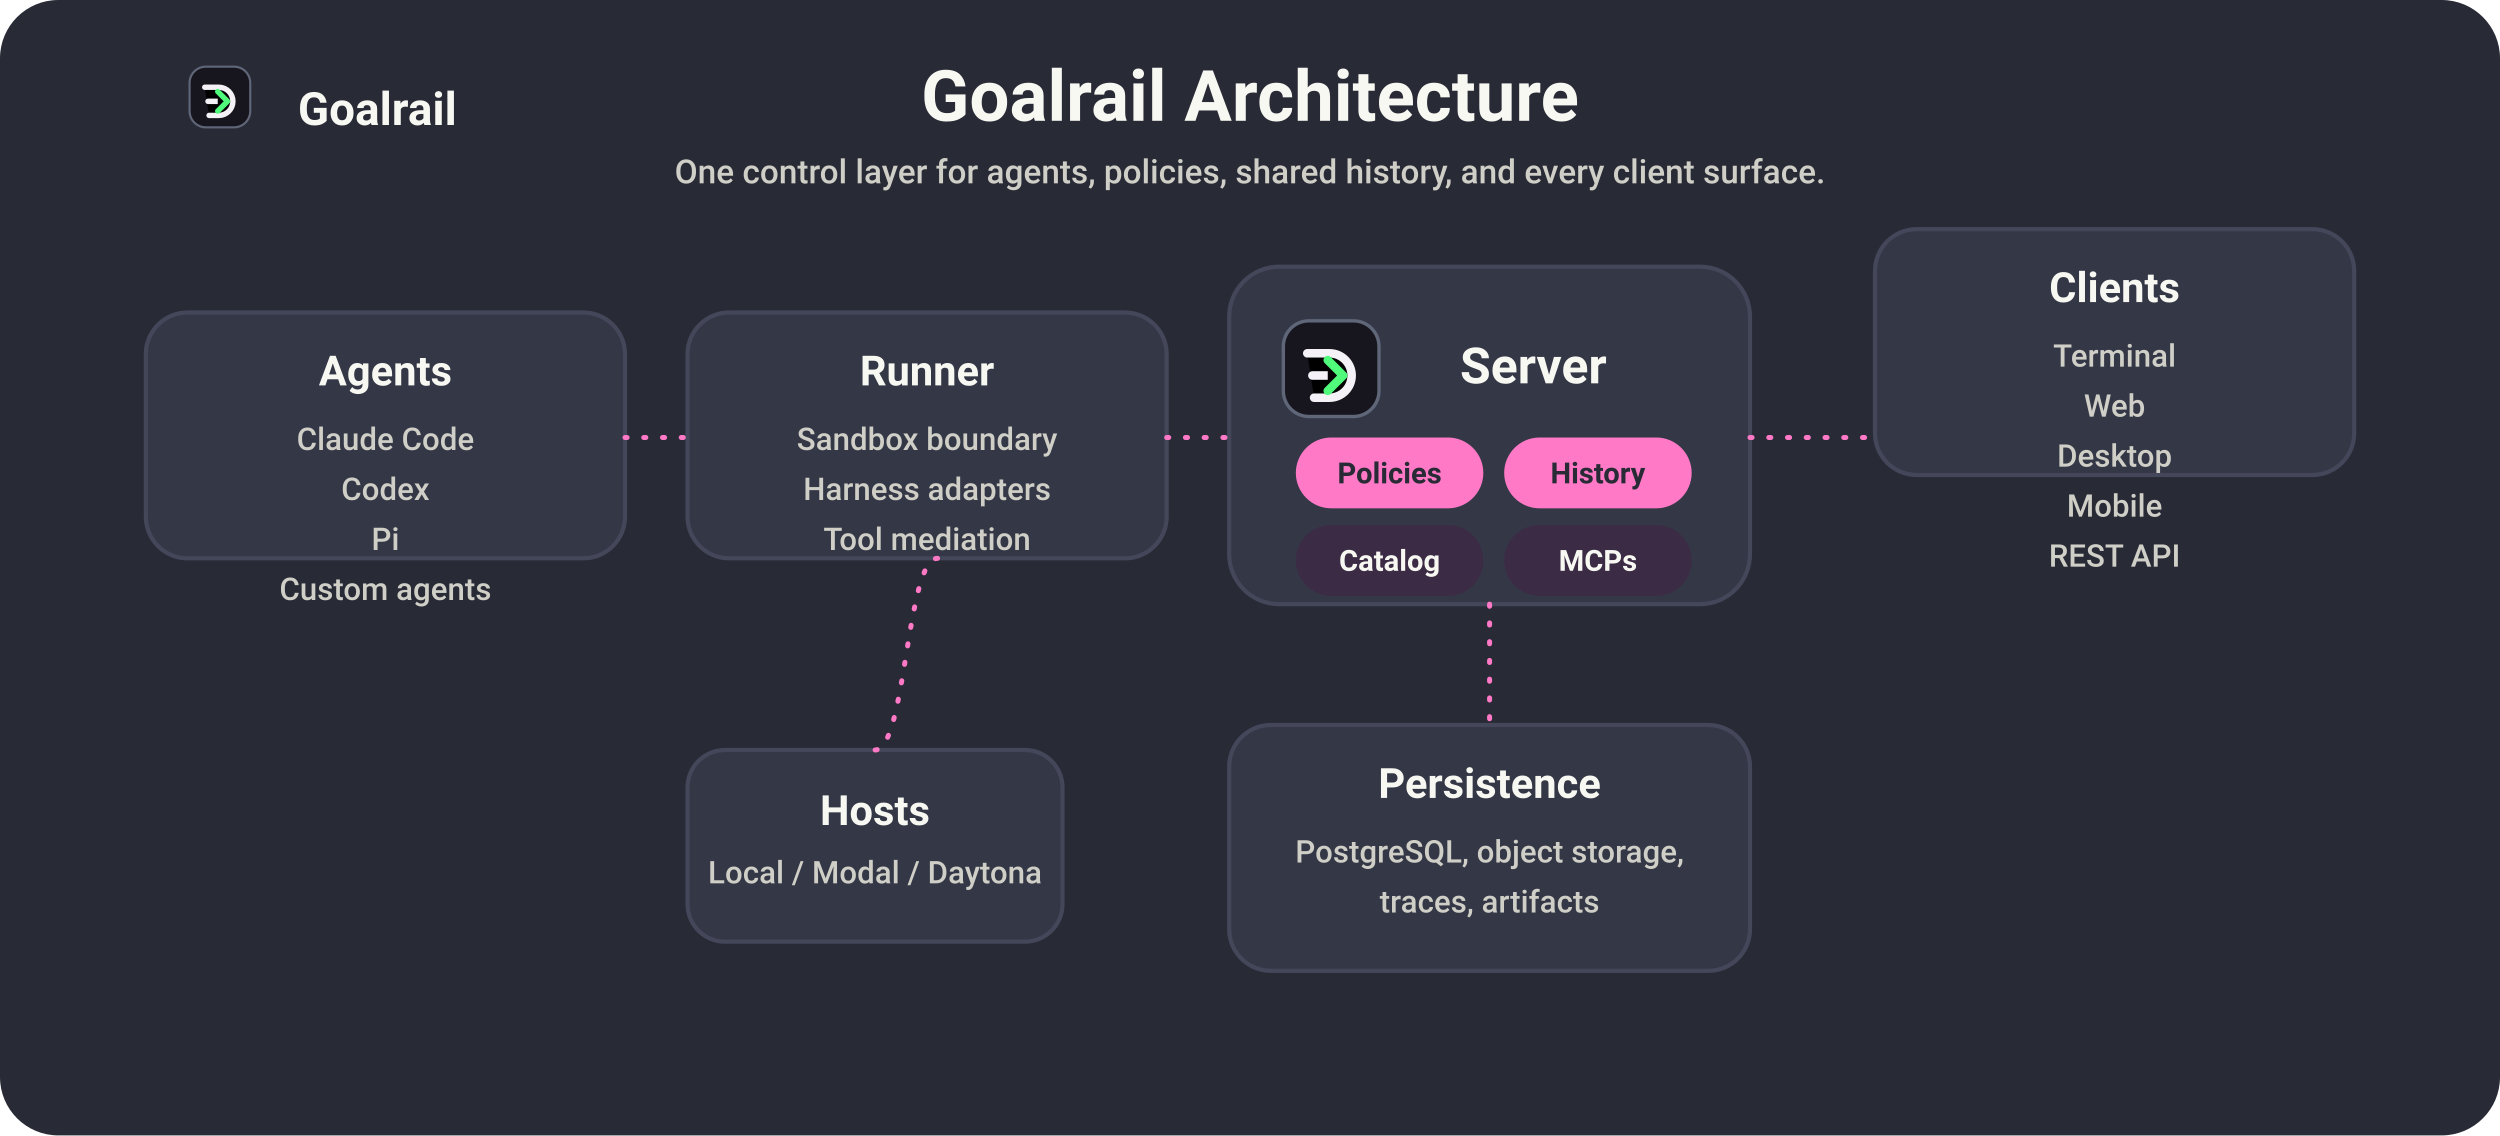
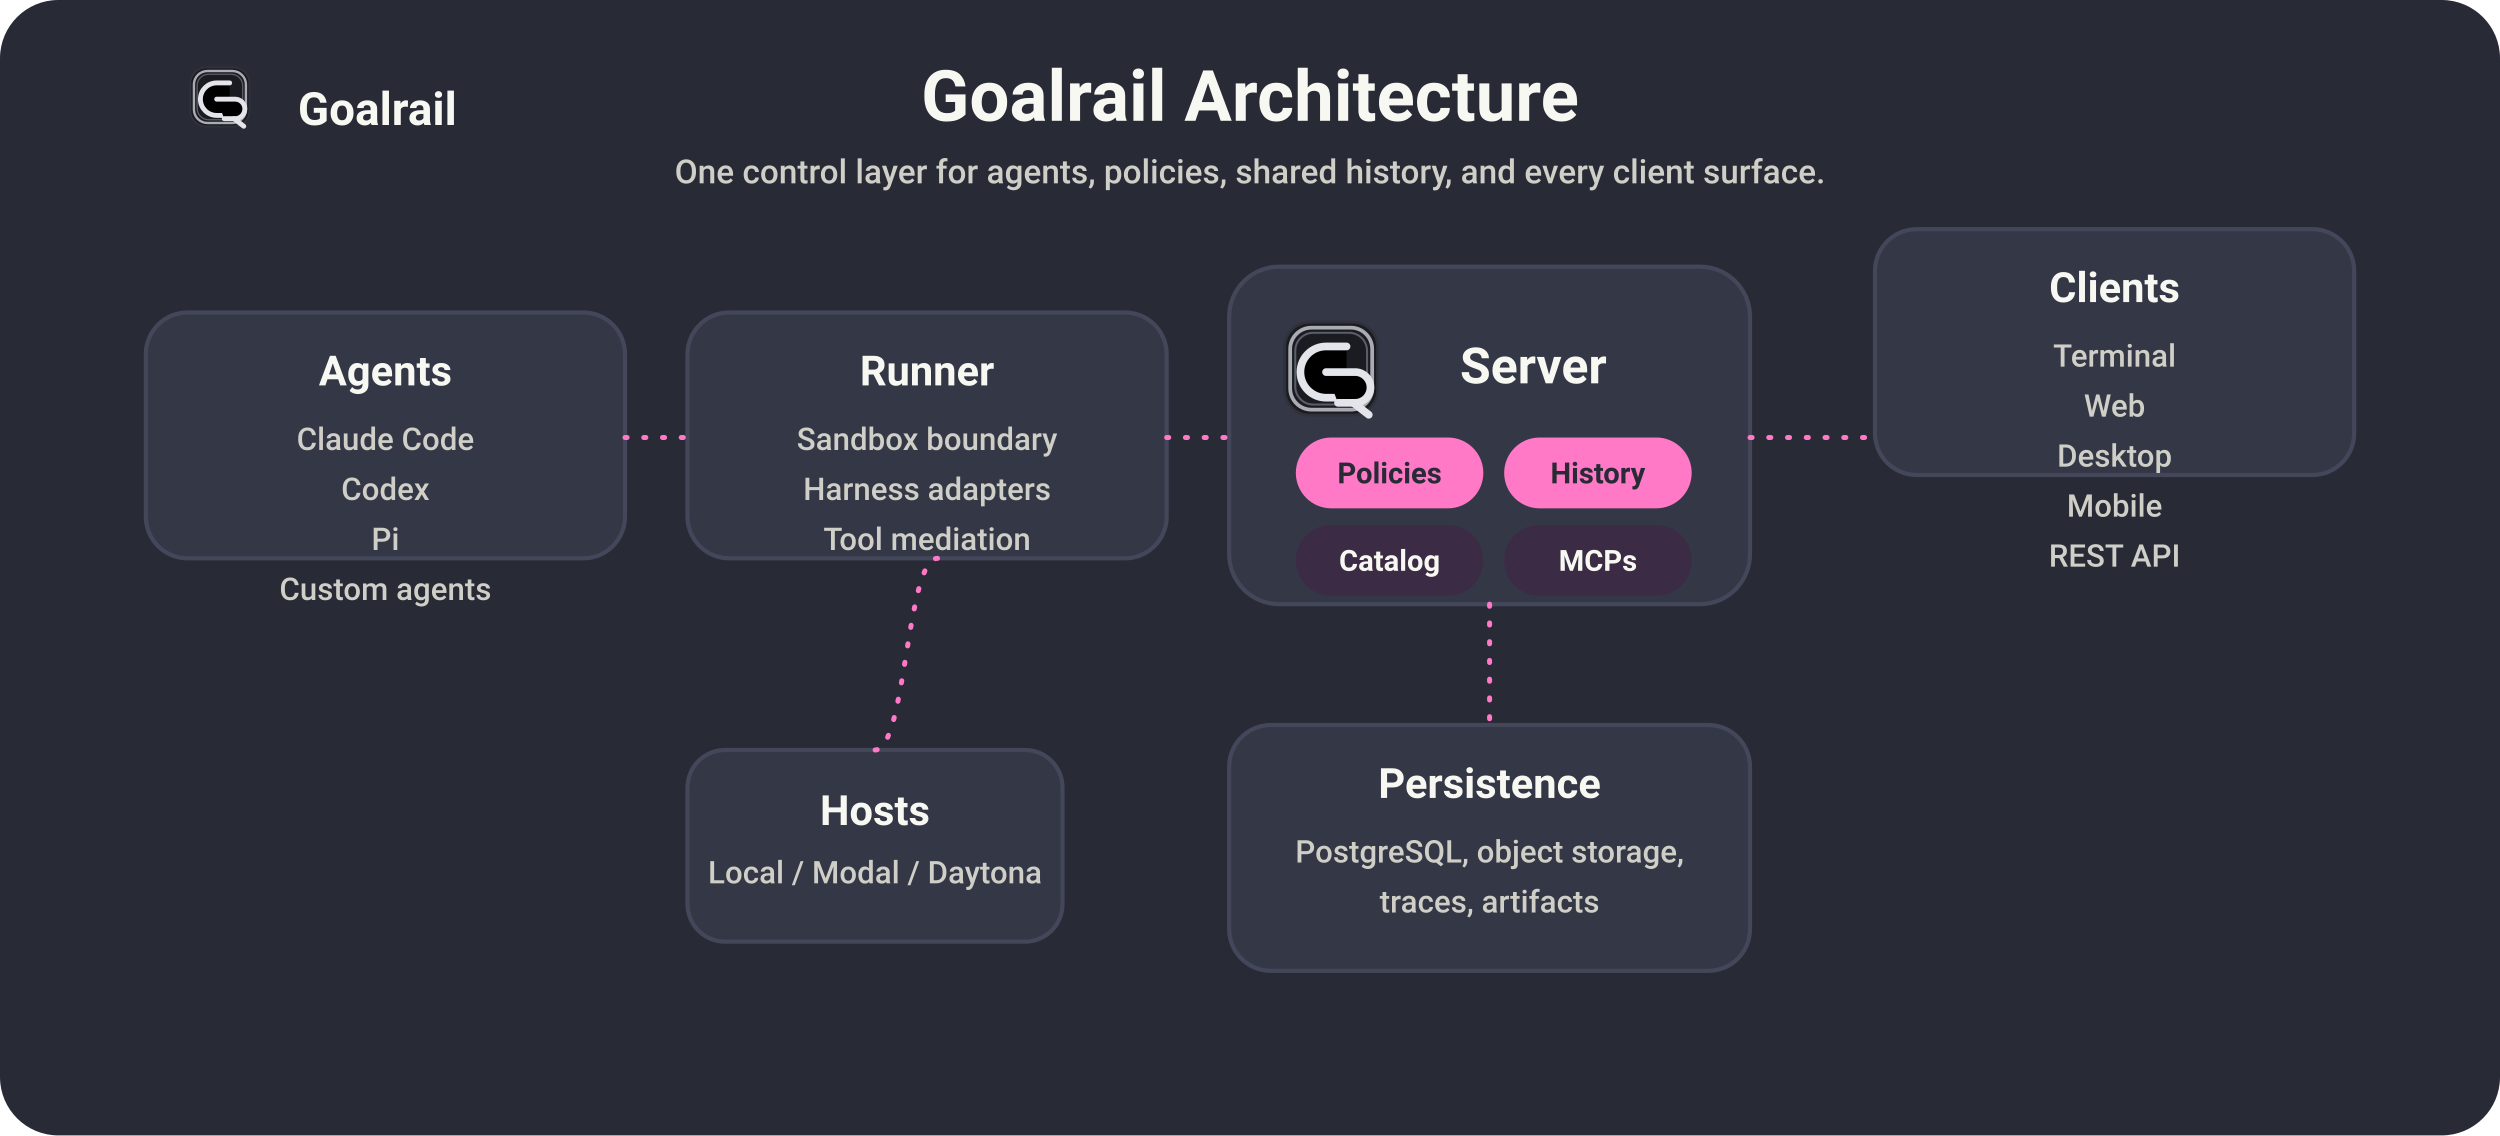
<svg xmlns="http://www.w3.org/2000/svg" viewBox="0 0 1200 545" font-family="Satoshi, system-ui, -apple-system, Segoe UI, Roboto, sans-serif">
  <rect width="1200" height="545" rx="28" fill="#282a36" />
  <text x="600" y="58" font-family="Satoshi, system-ui, -apple-system, Segoe UI, Roboto, sans-serif" font-size="34" font-weight="780" fill="#f8f8f2" text-anchor="middle">Goalrail Architecture</text>
  <text x="600" y="88" font-family="Satoshi, system-ui, -apple-system, Segoe UI, Roboto, sans-serif" font-size="16" font-weight="500" fill="#cfcfc7" text-anchor="middle">One control layer for agents, policies, shared history, and every client surface.</text>
  <rect x="70" y="150" width="230" height="118" rx="20" ry="20" fill="#343746" stroke="#44475a" stroke-width="2" />
  <text x="185.0" y="185" font-family="Satoshi, system-ui, -apple-system, Segoe UI, Roboto, sans-serif" font-size="20" font-weight="750" fill="#f8f8f2" text-anchor="middle">Agents</text>
  <text x="185.0" y="216" font-family="Satoshi, system-ui, -apple-system, Segoe UI, Roboto, sans-serif" font-size="15" font-weight="500" fill="#cfcfc7" text-anchor="middle">Claude Code</text>
  <text x="185.0" y="240" font-family="Satoshi, system-ui, -apple-system, Segoe UI, Roboto, sans-serif" font-size="15" font-weight="500" fill="#cfcfc7" text-anchor="middle">Codex</text>
  <text x="185.0" y="264" font-family="Satoshi, system-ui, -apple-system, Segoe UI, Roboto, sans-serif" font-size="15" font-weight="500" fill="#cfcfc7" text-anchor="middle">Pi</text>
  <text x="185.0" y="288" font-family="Satoshi, system-ui, -apple-system, Segoe UI, Roboto, sans-serif" font-size="15" font-weight="500" fill="#cfcfc7" text-anchor="middle">Custom agents</text>
  <rect x="330" y="150" width="230" height="118" rx="20" ry="20" fill="#343746" stroke="#44475a" stroke-width="2" />
  <text x="445.0" y="185" font-family="Satoshi, system-ui, -apple-system, Segoe UI, Roboto, sans-serif" font-size="20" font-weight="750" fill="#f8f8f2" text-anchor="middle">Runner</text>
  <text x="445.0" y="216" font-family="Satoshi, system-ui, -apple-system, Segoe UI, Roboto, sans-serif" font-size="15" font-weight="500" fill="#cfcfc7" text-anchor="middle">Sandbox boundary</text>
  <text x="445.0" y="240" font-family="Satoshi, system-ui, -apple-system, Segoe UI, Roboto, sans-serif" font-size="15" font-weight="500" fill="#cfcfc7" text-anchor="middle">Harness adapters</text>
  <text x="445.0" y="264" font-family="Satoshi, system-ui, -apple-system, Segoe UI, Roboto, sans-serif" font-size="15" font-weight="500" fill="#cfcfc7" text-anchor="middle">Tool mediation</text>
  <rect x="590" y="128" width="250" height="162" rx="24" ry="24" fill="#343746" stroke="#44475a" stroke-width="2" />
  <g transform="translate(616 154) scale(0.82)">
-     <rect x="0" y="0" width="56" height="56" rx="15" fill="#17151D" stroke="#5E6678" stroke-width="2" />
-     <path d="M14 19H27C34.18 19 40 24.82 40 32C40 39.18 34.18 45 27 45H18" stroke="#F4F2F7" stroke-width="5" stroke-linecap="round" />
-     <path d="M17 32H31" stroke="#F4F2F7" stroke-width="5" stroke-linecap="round" />
-     <path d="M26 23L35 32L26 41" stroke="#50fa7b" stroke-width="5" stroke-linecap="round" stroke-linejoin="round" />
+     <rect x="0.8" y="0.8" width="54.4" height="54.4" rx="14.5" fill="#1B1C22" stroke="#2F323B" stroke-width="1.6" />
+     <rect x="4" y="4" width="48" height="48" rx="12.5" fill="none" stroke="#DADCE3" stroke-width="2.2" opacity="0.75" />
+     <rect x="7" y="7" width="42" height="42" rx="10.5" fill="none" stroke="#6F7480" stroke-width="1.2" opacity="0.75" />
+     <path d="M37 15H25C16.7 15 10 21.7 10 30C10 38.3 16.7 45 25 45H37" stroke="#E4E5EA" stroke-width="4.5" stroke-linecap="round" />
+     <path d="M25 30H42C47 30 51 34 51 39C51 44 47 48 42 48H32" stroke="#E4E5EA" stroke-width="4.5" stroke-linecap="round" />
+     <path d="M41 48L50 55" stroke="#E4E5EA" stroke-width="4.5" stroke-linecap="round" stroke-linejoin="round" />
  </g>
  <text x="736" y="184" font-family="Satoshi, system-ui, -apple-system, Segoe UI, Roboto, sans-serif" font-size="24" font-weight="780" fill="#f8f8f2" text-anchor="middle">Server</text>
  <rect x="622" y="210" width="90" height="34" rx="17" fill="#ff79c6" />
  <text x="667.0" y="232" font-family="Satoshi, system-ui, -apple-system, Segoe UI, Roboto, sans-serif" font-size="14" font-weight="650" fill="#282a36" text-anchor="middle">Policies</text>
  <rect x="722" y="210" width="90" height="34" rx="17" fill="#ff79c6" />
  <text x="767.0" y="232" font-family="Satoshi, system-ui, -apple-system, Segoe UI, Roboto, sans-serif" font-size="14" font-weight="650" fill="#282a36" text-anchor="middle">History</text>
  <rect x="622" y="252" width="90" height="34" rx="17" fill="#3b2b44" />
  <text x="667.0" y="274" font-family="Satoshi, system-ui, -apple-system, Segoe UI, Roboto, sans-serif" font-size="14" font-weight="650" fill="#f8f8f2" text-anchor="middle">Catalog</text>
  <rect x="722" y="252" width="90" height="34" rx="17" fill="#3b2b44" />
  <text x="767.0" y="274" font-family="Satoshi, system-ui, -apple-system, Segoe UI, Roboto, sans-serif" font-size="14" font-weight="650" fill="#f8f8f2" text-anchor="middle">MCPs</text>
  <rect x="900" y="110" width="230" height="118" rx="20" ry="20" fill="#343746" stroke="#44475a" stroke-width="2" />
  <text x="1015.0" y="145" font-family="Satoshi, system-ui, -apple-system, Segoe UI, Roboto, sans-serif" font-size="20" font-weight="750" fill="#f8f8f2" text-anchor="middle">Clients</text>
  <text x="1015.0" y="176" font-family="Satoshi, system-ui, -apple-system, Segoe UI, Roboto, sans-serif" font-size="15" font-weight="500" fill="#cfcfc7" text-anchor="middle">Terminal</text>
  <text x="1015.0" y="200" font-family="Satoshi, system-ui, -apple-system, Segoe UI, Roboto, sans-serif" font-size="15" font-weight="500" fill="#cfcfc7" text-anchor="middle">Web</text>
  <text x="1015.0" y="224" font-family="Satoshi, system-ui, -apple-system, Segoe UI, Roboto, sans-serif" font-size="15" font-weight="500" fill="#cfcfc7" text-anchor="middle">Desktop</text>
  <text x="1015.0" y="248" font-family="Satoshi, system-ui, -apple-system, Segoe UI, Roboto, sans-serif" font-size="15" font-weight="500" fill="#cfcfc7" text-anchor="middle">Mobile</text>
  <text x="1015.0" y="272" font-family="Satoshi, system-ui, -apple-system, Segoe UI, Roboto, sans-serif" font-size="15" font-weight="500" fill="#cfcfc7" text-anchor="middle">REST API</text>
  <rect x="330" y="360" width="180" height="92" rx="18" ry="18" fill="#343746" stroke="#44475a" stroke-width="2" />
  <text x="420" y="396" font-family="Satoshi, system-ui, -apple-system, Segoe UI, Roboto, sans-serif" font-size="20" font-weight="750" fill="#f8f8f2" text-anchor="middle">Hosts</text>
  <text x="420" y="424" font-family="Satoshi, system-ui, -apple-system, Segoe UI, Roboto, sans-serif" font-size="15" font-weight="500" fill="#cfcfc7" text-anchor="middle">Local / Modal / Daytona</text>
  <rect x="590" y="348" width="250" height="118" rx="20" ry="20" fill="#343746" stroke="#44475a" stroke-width="2" />
  <text x="715" y="383" font-family="Satoshi, system-ui, -apple-system, Segoe UI, Roboto, sans-serif" font-size="20" font-weight="750" fill="#f8f8f2" text-anchor="middle">Persistence</text>
  <text x="715" y="414" font-family="Satoshi, system-ui, -apple-system, Segoe UI, Roboto, sans-serif" font-size="15" font-weight="500" fill="#cfcfc7" text-anchor="middle">PostgreSQL, object storage,</text>
  <text x="715" y="438" font-family="Satoshi, system-ui, -apple-system, Segoe UI, Roboto, sans-serif" font-size="15" font-weight="500" fill="#cfcfc7" text-anchor="middle">traces, artifacts</text>
  <path d="M300 210 C 315.0 210, 315.0 210, 330 210" stroke="#ff79c6" stroke-width="2.4" fill="none" stroke-linecap="round" stroke-dasharray="1 8" />
  <path d="M560 210 C 575.0 210, 575.0 210, 590 210" stroke="#ff79c6" stroke-width="2.4" fill="none" stroke-linecap="round" stroke-dasharray="1 8" />
  <path d="M840 210 C 870.0 210, 870.0 210, 900 210" stroke="#ff79c6" stroke-width="2.4" fill="none" stroke-linecap="round" stroke-dasharray="1 8" />
  <path d="M450 268 C 435.0 268, 435.0 360, 420 360" stroke="#ff79c6" stroke-width="2.4" fill="none" stroke-linecap="round" stroke-dasharray="1 8" />
  <path d="M715 290 C 715.0 290, 715.0 348, 715 348" stroke="#ff79c6" stroke-width="2.4" fill="none" stroke-linecap="round" stroke-dasharray="1 8" />
  <g transform="translate(91 32) scale(0.52)">
-     <rect x="0" y="0" width="56" height="56" rx="15" fill="#17151D" stroke="#5E6678" stroke-width="2" />
-     <path d="M14 19H27C34.18 19 40 24.82 40 32C40 39.18 34.18 45 27 45H18" stroke="#F4F2F7" stroke-width="5" stroke-linecap="round" />
-     <path d="M17 32H31" stroke="#F4F2F7" stroke-width="5" stroke-linecap="round" />
-     <path d="M26 23L35 32L26 41" stroke="#50fa7b" stroke-width="5" stroke-linecap="round" stroke-linejoin="round" />
+     <rect x="0.8" y="0.8" width="54.4" height="54.4" rx="14.5" fill="#1B1C22" stroke="#2F323B" stroke-width="1.6" />
+     <rect x="4" y="4" width="48" height="48" rx="12.5" fill="none" stroke="#DADCE3" stroke-width="2.2" opacity="0.75" />
+     <rect x="7" y="7" width="42" height="42" rx="10.5" fill="none" stroke="#6F7480" stroke-width="1.2" opacity="0.75" />
+     <path d="M37 15H25C16.7 15 10 21.7 10 30C10 38.3 16.7 45 25 45H37" stroke="#E4E5EA" stroke-width="4.5" stroke-linecap="round" />
+     <path d="M25 30H42C47 30 51 34 51 39C51 44 47 48 42 48H32" stroke="#E4E5EA" stroke-width="4.5" stroke-linecap="round" />
+     <path d="M41 48L50 55" stroke="#E4E5EA" stroke-width="4.5" stroke-linecap="round" stroke-linejoin="round" />
  </g>
  <text x="143" y="60" font-family="Satoshi, system-ui, -apple-system, Segoe UI, Roboto, sans-serif" font-size="22" font-weight="780" fill="#f8f8f2" text-anchor="start">Goalrail</text>
</svg>
